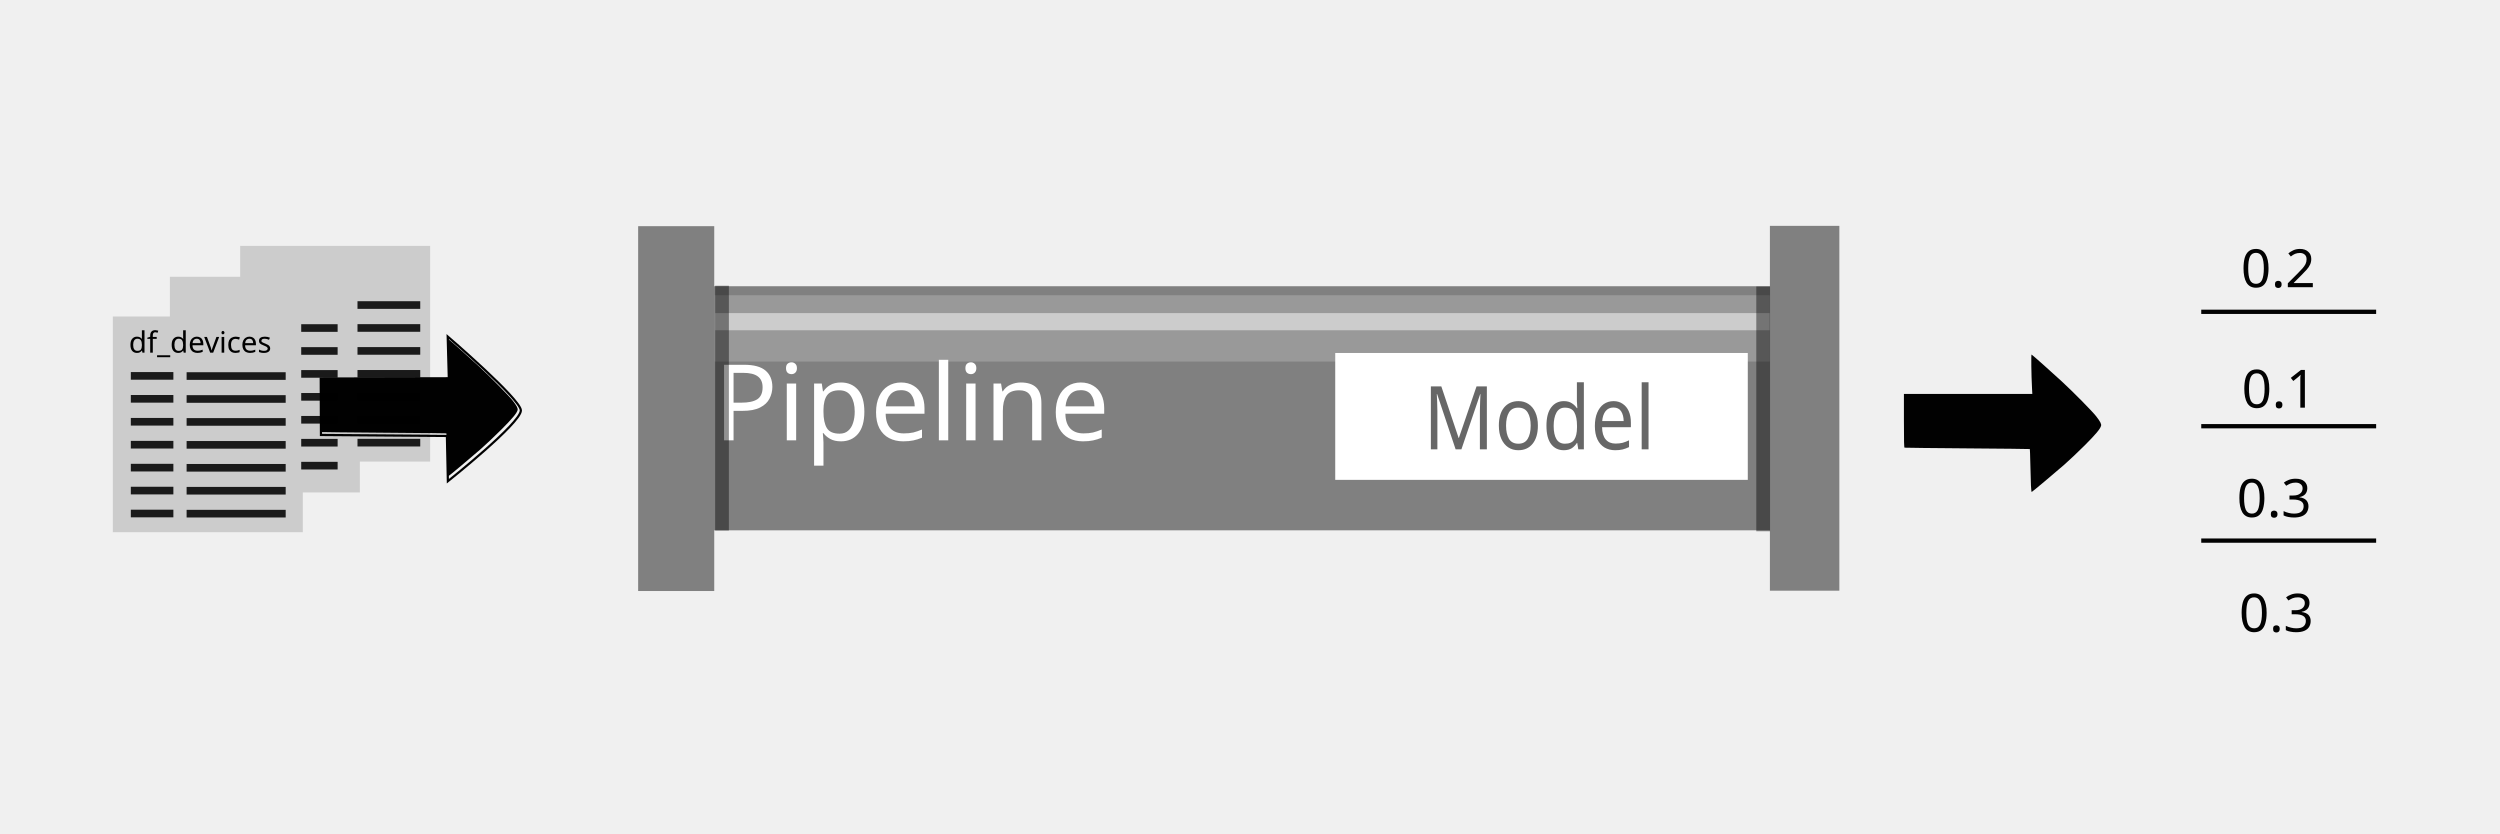
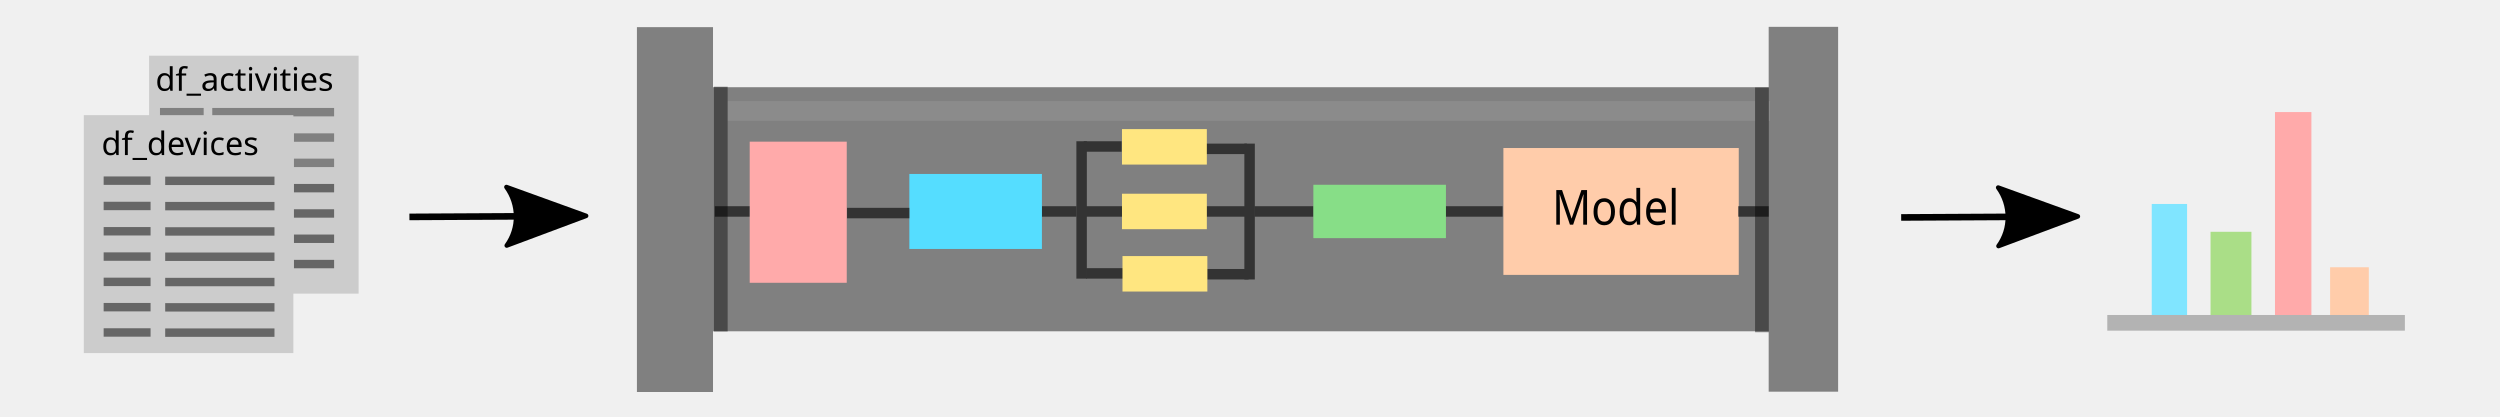
- <svg xmlns="http://www.w3.org/2000/svg" width="300mm" height="100mm" viewBox="0 0 300 100" version="1.1" id="svg16">
-   <defs id="defs10" />
-   <g id="layer1">
-     <rect style="fill:#cccccc;stroke-width:0.271" id="rect20-6" width="22.796" height="25.884" x="20.387" y="33.211" />
-     <rect style="fill:#cccccc;stroke-width:0.271" id="rect20-0" width="22.796" height="25.884" x="28.821" y="29.506" />
-     <rect style="fill:#808080;stroke-width:0.229" id="rect18" width="127.278" height="29.29" x="85.491" y="34.349" />
-     <rect style="fill:#cccccc;stroke-width:0.271" id="rect20" width="22.796" height="25.884" x="13.54" y="37.98" />
-     <rect style="fill:#1a1a1a;stroke-width:0.142" id="rect29-35" width="11.889" height="0.917" x="22.393" y="61.181" />
-     <rect style="fill:#808080;stroke-width:0.233" id="rect87" width="9.131" height="43.781" x="76.578" y="27.141" />
-     <rect style="fill:#808080;stroke-width:0.222" id="rect87-6" width="8.334" height="43.781" x="212.388" y="27.103" />
-     <rect style="fill:#1a1a1a;stroke-width:0.093" id="rect29-35-3" width="5.106" height="0.917" x="15.699" y="61.163" />
-     <rect style="fill:#1a1a1a;stroke-width:0.093" id="rect29-35-3-6" width="5.106" height="0.917" x="15.699" y="58.411" />
-     <rect style="fill:#1a1a1a;stroke-width:0.093" id="rect29-35-3-7" width="5.106" height="0.917" x="15.699" y="55.658" />
-     <rect style="fill:#1a1a1a;stroke-width:0.093" id="rect29-35-3-5" width="5.106" height="0.917" x="15.699" y="52.906" />
-     <rect style="fill:#1a1a1a;stroke-width:0.093" id="rect29-35-3-3" width="5.106" height="0.917" x="15.699" y="50.153" />
-     <rect style="fill:#1a1a1a;stroke-width:0.093" id="rect29-35-3-56" width="5.106" height="0.917" x="15.699" y="47.401" />
-     <rect style="fill:#1a1a1a;stroke-width:0.093" id="rect29-35-3-2" width="5.106" height="0.917" x="15.699" y="44.649" />
-     <rect style="fill:#1a1a1a;stroke-width:0.142" id="rect29-35-9" width="11.889" height="0.917" x="22.393" y="58.429" />
-     <rect style="fill:#1a1a1a;stroke-width:0.142" id="rect29-35-1" width="11.889" height="0.917" x="22.393" y="52.924" />
-     <rect style="fill:#1a1a1a;stroke-width:0.142" id="rect29-35-2" width="11.889" height="0.917" x="22.393" y="47.419" />
-     <rect style="fill:#1a1a1a;stroke-width:0.142" id="rect29-35-7" width="11.889" height="0.917" x="22.393" y="44.667" />
-     <rect style="fill:#1a1a1a;stroke-width:0.142" id="rect29-35-0" width="11.889" height="0.917" x="22.393" y="50.172" />
-     <rect style="fill:#1a1a1a;stroke-width:0.142" id="rect29-35-93" width="11.889" height="0.917" x="22.393" y="55.677" />
-     <text xml:space="preserve" style="font-style:normal;font-weight:normal;font-size:3.528px;line-height:1.25;font-family:sans-serif;fill:#000000;fill-opacity:1;stroke:none;stroke-width:0.265" x="15.465" y="42.322" id="text3479">
-       <tspan id="tspan3477" x="15.465" y="42.322" style="font-size:3.528px;stroke-width:0.265">df_devices</tspan>
-     </text>
-     <rect style="fill:#1a1a1a;stroke-width:0.086" id="rect29-35-6" width="4.369" height="0.917" x="36.146" y="55.42" />
-     <rect style="fill:#1a1a1a;stroke-width:0.086" id="rect29-35-9-2" width="4.369" height="0.917" x="36.146" y="52.667" />
-     <rect style="fill:#1a1a1a;stroke-width:0.086" id="rect29-35-1-6" width="4.369" height="0.917" x="36.146" y="47.163" />
-     <rect style="fill:#1a1a1a;stroke-width:0.086" id="rect29-35-2-1" width="4.369" height="0.917" x="36.146" y="41.658" />
-     <rect style="fill:#1a1a1a;stroke-width:0.086" id="rect29-35-7-8" width="4.369" height="0.917" x="36.146" y="38.905" />
-     <rect style="fill:#1a1a1a;stroke-width:0.086" id="rect29-35-0-7" width="4.369" height="0.917" x="36.146" y="44.41" />
-     <rect style="fill:#1a1a1a;stroke-width:0.086" id="rect29-35-93-9" width="4.369" height="0.917" x="36.146" y="49.915" />
-     <rect style="fill:#1a1a1a;stroke-width:0.113" id="rect29-35-20" width="7.53" height="0.917" x="42.899" y="52.66" />
-     <rect style="fill:#1a1a1a;stroke-width:0.113" id="rect29-35-9-23" width="7.53" height="0.917" x="42.899" y="49.908" />
-     <rect style="fill:#1a1a1a;stroke-width:0.113" id="rect29-35-1-7" width="7.53" height="0.917" x="42.899" y="44.403" />
-     <rect style="fill:#1a1a1a;stroke-width:0.113" id="rect29-35-2-5" width="7.53" height="0.917" x="42.899" y="38.898" />
-     <rect style="fill:#1a1a1a;stroke-width:0.113" id="rect29-35-7-9" width="7.53" height="0.917" x="42.899" y="36.146" />
-     <rect style="fill:#1a1a1a;stroke-width:0.113" id="rect29-35-0-2" width="7.53" height="0.917" x="42.899" y="41.651" />
-     <rect style="fill:#1a1a1a;stroke-width:0.113" id="rect29-35-93-2" width="7.53" height="0.917" x="42.899" y="47.156" />
-   </g>
-   <g id="layer2" style="opacity:0.996">
-     <path style="fill:none;stroke:#000000;stroke-width:0.265px;stroke-linecap:butt;stroke-linejoin:miter;stroke-opacity:1" d="m 38.49,45.425 15.37,-0.033 -0.135,-5.009 c 0,0 8.778,7.539 8.779,8.872 0.001,1.52 -8.76,8.492 -8.76,8.492 l -0.115,-5.433 -15.114,-0.118 z" id="path121" />
-     <path style="fill:#000000;stroke-width:0.062" d="m 53.697,56.41 c -0.02,-0.422 -0.052,-1.579 -0.073,-2.572 -0.02,-0.993 -0.048,-1.817 -0.061,-1.831 -0.014,-0.014 -3.384,-0.051 -7.49,-0.082 -4.106,-0.032 -7.5,-0.069 -7.543,-0.084 -0.061,-0.021 -0.078,-0.724 -0.078,-3.238 v -3.211 h 7.704 7.704 l -0.037,-0.701 c -0.084,-1.577 -0.117,-4.051 -0.054,-4.027 0.079,0.029 2.409,2.101 3.628,3.226 1.383,1.277 3.663,3.589 4.125,4.184 0.491,0.631 0.643,0.924 0.59,1.136 -0.094,0.375 -0.638,1.026 -1.968,2.356 -0.774,0.773 -1.883,1.822 -2.466,2.331 -1.16,1.013 -3.808,3.232 -3.892,3.261 -0.029,0.01 -0.069,-0.326 -0.088,-0.748 z" id="path123" />
-     <path style="fill:#000000;stroke-width:0.062" d="m 243.715,58.29 c -0.02,-0.422 -0.052,-1.579 -0.073,-2.572 -0.02,-0.993 -0.048,-1.817 -0.061,-1.831 -0.014,-0.014 -3.384,-0.051 -7.49,-0.082 -4.106,-0.032 -7.5,-0.069 -7.543,-0.084 -0.061,-0.021 -0.078,-0.724 -0.078,-3.238 v -3.211 h 7.704 7.704 l -0.037,-0.701 c -0.084,-1.577 -0.117,-4.051 -0.054,-4.027 0.079,0.029 2.409,2.101 3.628,3.226 1.383,1.277 3.663,3.589 4.125,4.184 0.491,0.631 0.643,0.924 0.59,1.136 -0.094,0.375 -0.638,1.026 -1.968,2.356 -0.774,0.773 -1.883,1.822 -2.466,2.331 -1.16,1.013 -3.808,3.232 -3.892,3.261 -0.029,0.01 -0.069,-0.326 -0.088,-0.748 z" id="path123-4" />
-     <rect style="opacity:0.996;fill:#000000;stroke-width:0.18" id="rect145-1" width="20.988" height="0.514" x="264.149" y="37.16" />
-     <rect style="opacity:0.996;fill:#000000;stroke-width:0.18" id="rect145-0" width="20.988" height="0.514" x="264.149" y="50.888" />
-     <rect style="opacity:0.996;fill:#000000;stroke-width:0.18" id="rect145-6" width="20.988" height="0.514" x="264.149" y="64.616" />
-     <text xml:space="preserve" style="font-style:normal;font-weight:normal;font-size:6.35px;line-height:1.25;font-family:sans-serif;opacity:0.996;fill:#000000;fill-opacity:1;stroke:none;stroke-width:0.265" x="268.91" y="34.465" id="text268-9">
-       <tspan id="tspan266-4" x="268.91" y="34.465" style="font-size:6.35px;stroke-width:0.265">0.2</tspan>
-     </text>
-     <text xml:space="preserve" style="font-style:normal;font-weight:normal;font-size:6.35px;line-height:1.25;font-family:sans-serif;opacity:0.996;fill:#000000;fill-opacity:1;stroke:none;stroke-width:0.265" x="269.004" y="48.922" id="text268-90">
-       <tspan id="tspan266-9" x="269.004" y="48.922" style="font-size:6.35px;stroke-width:0.265">0.1</tspan>
-     </text>
-     <text xml:space="preserve" style="font-style:normal;font-weight:normal;font-size:6.35px;line-height:1.25;font-family:sans-serif;opacity:0.996;fill:#000000;fill-opacity:1;stroke:none;stroke-width:0.265" x="268.413" y="62.039" id="text268-1">
-       <tspan id="tspan266-7" x="268.413" y="62.039" style="font-size:6.35px;stroke-width:0.265">0.3</tspan>
-     </text>
-     <text xml:space="preserve" style="font-style:normal;font-weight:normal;font-size:6.35px;line-height:1.25;font-family:sans-serif;opacity:0.996;fill:#000000;fill-opacity:1;stroke:none;stroke-width:0.265" x="268.685" y="75.802" id="text268-7">
-       <tspan id="tspan266-1" x="268.685" y="75.802" style="font-size:6.35px;stroke-width:0.265">0.3</tspan>
-     </text>
-     <rect style="fill:#999999;stroke-width:0.33" id="rect350" width="126.601" height="7.954" x="85.774" y="35.431" />
-     <text xml:space="preserve" style="font-style:normal;font-weight:normal;font-size:12.7px;line-height:1.25;font-family:sans-serif;fill:#000000;fill-opacity:1;stroke:none;stroke-width:0.265" x="85.651" y="52.835" id="text337">
-       <tspan id="tspan335" x="85.651" y="52.835" style="font-style:normal;font-variant:normal;font-weight:normal;font-stretch:normal;font-size:12.7px;font-family:'SauceCodePro Nerd Font';-inkscape-font-specification:'SauceCodePro Nerd Font';fill:#ffffff;stroke-width:0.265">Pipeline</tspan>
-     </text>
-     <rect style="opacity:0.996;fill:#cccccc;stroke-width:0.168" id="rect350-7" width="126.528" height="2.057" x="85.825" y="37.572" />
-   </g>
-   <g id="layer3" style="opacity:0.43">
-     <rect style="opacity:0.996;fill:#000000;stroke-width:0.293" id="rect370" width="1.647" height="29.373" x="85.818" y="34.288" />
-     <rect style="opacity:0.996;fill:#000000;stroke-width:0.293" id="rect370-2" width="1.65" height="29.373" x="210.755" y="34.381" />
-   </g>
-   <g id="layer4">
-     <g id="g368" transform="matrix(0.8921717,0,0,1,15.04109,1.346847)" style="opacity:0.996">
-       <rect style="fill:#ffffff;stroke-width:0.218" id="rect339" width="55.49" height="15.226" x="162.734" y="41.011" />
-       <text xml:space="preserve" style="font-style:normal;font-weight:normal;font-size:10.583px;line-height:1.25;font-family:sans-serif;fill:#000000;fill-opacity:1;stroke:none;stroke-width:0.265" x="174.568" y="52.57" id="text343">
-         <tspan id="tspan341" x="174.568" y="52.57" style="fill:#666666;stroke-width:0.265">Model</tspan>
+ <svg xmlns="http://www.w3.org/2000/svg" width="300mm" height="50mm" viewBox="0 0 300 50" version="1.1" id="svg16">
+   <defs id="defs10">
+     <marker style="overflow:visible" id="Arrow2Lend" refX="0" refY="0" orient="auto">
+       <path transform="matrix(-1.1,0,0,-1.1,-1.1,0)" d="M 8.719,4.034 -2.207,0.016 8.719,-4.002 c -1.745,2.372 -1.735,5.617 -6e-7,8.035 z" style="fill:#000000;fill-opacity:1;fill-rule:evenodd;stroke:#000000;stroke-width:0.625;stroke-linejoin:round;stroke-opacity:1" id="path949" />
+     </marker>
+     <marker style="overflow:visible" id="Arrow1Lend" refX="0" refY="0" orient="auto">
+       <path transform="matrix(-0.8,0,0,-0.8,-10,0)" style="fill:#000000;fill-opacity:1;fill-rule:evenodd;stroke:#000000;stroke-width:1pt;stroke-opacity:1" d="M 0,0 5,-5 -12.5,0 5,5 Z" id="path931" />
+     </marker>
+     <marker style="overflow:visible" id="Arrow2Lend-7" refX="0" refY="0" orient="auto">
+       <path transform="matrix(-1.1,0,0,-1.1,-1.1,0)" d="M 8.719,4.034 -2.207,0.016 8.719,-4.002 c -1.745,2.372 -1.735,5.617 -6e-7,8.035 z" style="fill:#000000;fill-opacity:1;fill-rule:evenodd;stroke:#000000;stroke-width:0.625;stroke-linejoin:round;stroke-opacity:1" id="path949-5" />
+     </marker>
+   </defs>
+   <g id="layer1" style="display:inline">
+     <rect style="fill:#cccccc;stroke-width:0.299" id="rect20-6" width="25.147" height="28.552" x="17.889" y="6.683" />
+     <rect style="fill:#808080;stroke-width:0.229" id="rect18" width="127.278" height="29.29" x="85.344" y="10.466" />
+     <rect style="fill:#808080;stroke-width:0.233" id="rect87" width="9.131" height="43.781" x="76.43" y="3.258" />
+     <rect style="fill:#808080;stroke-width:0.222" id="rect87-6" width="8.334" height="43.781" x="212.241" y="3.221" />
+     <rect style="fill:#666666;stroke-width:0.095" id="rect29-35-6" width="4.819" height="1.011" x="35.273" y="31.182" />
+     <rect style="fill:#666666;stroke-width:0.095" id="rect29-35-9-2" width="4.819" height="1.011" x="35.273" y="28.145" />
+     <rect style="fill:#666666;stroke-width:0.095" id="rect29-35-1-6" width="4.819" height="1.011" x="35.273" y="22.073" />
+     <rect style="fill:#808080;stroke-width:0.095" id="rect29-35-2-1" width="4.819" height="1.011" x="35.273" y="16.001" />
+     <rect style="fill:#808080;stroke-width:0.165" id="rect29-35-7-8" width="14.62" height="1.011" x="25.473" y="12.953" />
+     <rect style="display:inline;fill:#808080;stroke-width:0.099" id="rect29-35-7-8-3" width="5.243" height="1.011" x="19.197" y="12.953" />
+     <g id="g2746">
+       <rect style="fill:#cccccc;stroke-width:0.299" id="rect20" width="25.147" height="28.552" x="10.057" y="13.818" />
+       <g id="g2726">
+         <rect style="fill:#666666;stroke-width:0.157" id="rect29-35" width="13.114" height="1.011" x="19.823" y="39.411" />
+         <rect style="fill:#666666;stroke-width:0.103" id="rect29-35-3" width="5.632" height="1.011" x="12.438" y="39.391" />
+         <rect style="fill:#666666;stroke-width:0.103" id="rect29-35-3-6" width="5.632" height="1.011" x="12.438" y="36.355" />
+         <rect style="fill:#666666;stroke-width:0.103" id="rect29-35-3-7" width="5.632" height="1.011" x="12.438" y="33.319" />
+         <rect style="fill:#666666;stroke-width:0.103" id="rect29-35-3-5" width="5.632" height="1.011" x="12.438" y="30.283" />
+         <rect style="fill:#666666;stroke-width:0.103" id="rect29-35-3-3" width="5.632" height="1.011" x="12.438" y="27.247" />
+         <rect style="fill:#666666;stroke-width:0.103" id="rect29-35-3-56" width="5.632" height="1.011" x="12.438" y="24.21" />
+         <rect style="fill:#666666;stroke-width:0.103" id="rect29-35-3-2" width="5.632" height="1.011" x="12.438" y="21.174" />
+         <rect style="fill:#666666;stroke-width:0.157" id="rect29-35-9" width="13.114" height="1.011" x="19.823" y="36.375" />
+         <rect style="fill:#666666;stroke-width:0.157" id="rect29-35-1" width="13.114" height="1.011" x="19.823" y="30.303" />
+         <rect style="fill:#666666;stroke-width:0.157" id="rect29-35-2" width="13.114" height="1.011" x="19.823" y="24.23" />
+         <rect style="fill:#666666;stroke-width:0.157" id="rect29-35-7" width="13.114" height="1.011" x="19.823" y="21.194" />
+         <rect style="fill:#666666;stroke-width:0.157" id="rect29-35-0" width="13.114" height="1.011" x="19.823" y="27.267" />
+         <rect style="fill:#666666;stroke-width:0.157" id="rect29-35-93" width="13.114" height="1.011" x="19.823" y="33.339" />
+       </g>
+       <text xml:space="preserve" style="font-style:normal;font-weight:normal;font-size:3.891px;line-height:1.25;font-family:sans-serif;fill:#000000;fill-opacity:1;stroke:none;stroke-width:0.292" x="12.18" y="18.608" id="text3479">
+         <tspan id="tspan3477" x="12.18" y="18.608" style="font-size:3.891px;stroke-width:0.292">df_devices</tspan>
      </text>
    </g>
+     <rect style="fill:#808080;stroke-width:0.095" id="rect29-35-0-7" width="4.819" height="1.011" x="35.273" y="19.037" />
+     <rect style="fill:#666666;stroke-width:0.095" id="rect29-35-93-9" width="4.819" height="1.011" x="35.273" y="25.109" />
+     <text xml:space="preserve" style="font-style:normal;font-weight:normal;font-size:3.891px;line-height:1.25;font-family:sans-serif;display:inline;fill:#000000;fill-opacity:1;stroke:none;stroke-width:0.292" x="18.658" y="10.893" id="text3479-3">
+       <tspan id="tspan3477-6" x="18.658" y="10.893" style="font-size:3.891px;stroke-width:0.292">df_activities</tspan>
+     </text>
+     <path style="fill:none;stroke:#000000;stroke-width:0.794;stroke-linecap:butt;stroke-linejoin:miter;stroke-miterlimit:4;stroke-dasharray:none;stroke-opacity:1;marker-end:url(#Arrow2Lend)" d="M 49.13,26.029 69.278,25.923" id="path926" />
+     <path style="display:inline;fill:none;stroke:#000000;stroke-width:0.794;stroke-linecap:butt;stroke-linejoin:miter;stroke-miterlimit:4;stroke-dasharray:none;stroke-opacity:1;marker-end:url(#Arrow2Lend-7)" d="M 228.14,26.093 248.288,25.987" id="path926-3" />
+     <rect style="fill:#80e5ff;stroke:none;stroke-width:0.721;stroke-miterlimit:4;stroke-dasharray:none" id="rect1360" width="4.24" height="13.814" x="258.21" y="24.475" />
+     <rect style="fill:#aade87;stroke:none;stroke-width:0.794;stroke-miterlimit:4;stroke-dasharray:none" id="rect1362" width="4.907" height="10.474" x="265.265" y="27.815" />
+     <rect style="fill:#ffaaaa;stroke:none;stroke-width:0.794;stroke-miterlimit:4;stroke-dasharray:none" id="rect1364" width="4.37" height="24.842" x="272.998" y="13.448" />
+     <rect style="fill:#ffccaa;stroke:none;stroke-width:0.794;stroke-miterlimit:4;stroke-dasharray:none;fill-opacity:1" id="rect1366" width="4.645" height="6.217" x="279.612" y="32.072" />
+     <rect style="fill:#b3b3b3;stroke:none;stroke-width:0.802;stroke-miterlimit:4;stroke-dasharray:none" id="rect1358" width="35.712" height="1.881" x="252.873" y="37.799" />
  </g>
-   <g id="layer5" style="display:inline;opacity:0.615" />
+   <g id="layer4" style="display:inline">
+     <rect style="fill:#333333;stroke:none;stroke-width:0.154;stroke-miterlimit:4;stroke-dasharray:none;stroke-opacity:1" id="rect940" width="6.875" height="1.257" x="173.438" y="24.746" />
+     <rect style="display:inline;fill:#333333;stroke:none;stroke-width:0.157;stroke-miterlimit:4;stroke-dasharray:none;stroke-opacity:1" id="rect940-3" width="7.107" height="1.257" x="150.514" y="24.746" />
+     <rect style="fill:#87de87;stroke:none;stroke-width:0.156;stroke-miterlimit:4;stroke-dasharray:none;stroke-opacity:1" id="rect938" width="15.908" height="6.404" x="157.604" y="22.172" />
+     <rect style="opacity:0.996;fill:#ffccaa;stroke:none;stroke-width:0.156;stroke-miterlimit:4;stroke-dasharray:none;stroke-opacity:1" id="rect339" width="28.244" height="15.226" x="180.408" y="17.762" />
+     <text xml:space="preserve" style="font-style:normal;font-weight:normal;font-size:5.477px;line-height:1.25;font-family:sans-serif;opacity:0.996;fill:#000000;fill-opacity:1;stroke:none;stroke-width:0.137;" x="197.189" y="25.469" id="text343" transform="scale(0.9445484,1.058707)">
+       <tspan id="tspan341" x="197.189" y="25.469" style="fill:#000000;stroke-width:0.137;">Model</tspan>
+     </text>
+     <rect style="display:inline;fill:#333333;stroke:none;stroke-width:0.112;stroke-miterlimit:4;stroke-dasharray:none;stroke-opacity:1" id="rect940-6" width="3.645" height="1.257" x="208.602" y="24.746" />
+     <rect style="display:inline;fill:#333333;stroke:none;stroke-width:0.12;stroke-miterlimit:4;stroke-dasharray:none;stroke-opacity:1" id="rect940-3-5" width="4.16" height="1.257" x="125.028" y="24.746" />
+     <rect style="display:inline;fill:#333333;stroke:none;stroke-width:0.239;stroke-miterlimit:4;stroke-dasharray:none;stroke-opacity:1" id="rect940-3-5-6" width="16.488" height="1.257" x="-33.437" y="129.165" transform="rotate(-90)" />
+     <rect style="display:inline;fill:#333333;stroke:none;stroke-width:0.237;stroke-miterlimit:4;stroke-dasharray:none;stroke-opacity:1" id="rect940-3-5-6-2" width="16.304" height="1.257" x="-33.537" y="149.322" transform="rotate(-90)" />
+     <rect style="display:inline;fill:#333333;stroke:none;stroke-width:0.125;stroke-miterlimit:4;stroke-dasharray:none;stroke-opacity:1" id="rect940-3-5-9" width="4.548" height="1.257" x="130.267" y="24.746" />
+     <rect style="display:inline;fill:#333333;stroke:none;stroke-width:0.133;stroke-miterlimit:4;stroke-dasharray:none;stroke-opacity:1" id="rect940-3-5-1" width="5.142" height="1.257" x="130.331" y="32.179" />
+     <rect style="display:inline;fill:#333333;stroke:none;stroke-width:0.131;stroke-miterlimit:4;stroke-dasharray:none;stroke-opacity:1" id="rect940-3-5-2" width="4.977" height="1.257" x="144.86" y="32.278" />
+     <rect style="display:inline;fill:#333333;stroke:none;stroke-width:0.129;stroke-miterlimit:4;stroke-dasharray:none;stroke-opacity:1" id="rect940-3-5-7" width="4.836" height="1.257" x="144.757" y="24.746" />
+     <rect style="display:inline;fill:#333333;stroke:none;stroke-width:0.137;stroke-miterlimit:4;stroke-dasharray:none;stroke-opacity:1" id="rect940-3-5-0" width="5.46" height="1.257" x="144.164" y="17.233" />
+     <rect style="display:inline;fill:#333333;stroke:none;stroke-width:0.125;stroke-miterlimit:4;stroke-dasharray:none;stroke-opacity:1" id="rect940-3-5-93" width="4.551" height="1.257" x="130.047" y="16.95" />
+     <rect style="display:inline;fill:#55ddff;stroke:none;stroke-width:0.184;stroke-miterlimit:4;stroke-dasharray:none;stroke-opacity:1" id="rect938-6" width="15.908" height="9.001" x="109.121" y="20.874" />
+     <rect style="display:inline;fill:#333333;stroke:none;stroke-width:0.161;stroke-miterlimit:4;stroke-dasharray:none;stroke-opacity:1" id="rect940-3-5-9-0" width="7.475" height="1.257" x="101.645" y="24.94" />
+     <rect style="display:inline;fill:#ffaaaa;stroke:none;stroke-width:0.216;stroke-miterlimit:4;stroke-dasharray:none;stroke-opacity:1" id="rect938-6-6" width="11.645" height="16.935" x="89.964" y="16.999" />
+     <rect style="display:inline;fill:#333333;stroke:none;stroke-width:0.12;stroke-miterlimit:4;stroke-dasharray:none;stroke-opacity:1" id="rect940-3-5-9-0-2" width="4.16" height="1.257" x="85.784" y="24.746" />
+     <rect style="display:inline;fill:#ffe680;stroke:none;stroke-width:0.101;stroke-miterlimit:4;stroke-dasharray:none;stroke-opacity:1" id="rect938-3-5" width="10.183" height="4.256" x="134.638" y="23.247" />
+     <rect style="display:inline;fill:#ffe680;stroke:none;stroke-width:0.101;stroke-miterlimit:4;stroke-dasharray:none;stroke-opacity:1" id="rect938-3" width="10.183" height="4.256" x="134.638" y="15.493" />
+     <rect style="display:inline;fill:#ffe680;stroke:none;stroke-width:0.101;stroke-miterlimit:4;stroke-dasharray:none;stroke-opacity:1" id="rect938-3-3" width="10.183" height="4.256" x="134.699" y="30.729" />
+   </g>
+   <g id="layer3" style="display:inline;opacity:0.43">
+     <rect style="display:inline;opacity:0.996;fill:#999999;stroke-width:0.18" id="rect350" width="126.601" height="2.374" x="85.807" y="12.131" />
+     <rect style="opacity:0.996;fill:#000000;stroke-width:0.293" id="rect370" width="1.647" height="29.373" x="85.671" y="10.405" />
+     <rect style="opacity:0.996;fill:#000000;stroke-width:0.293" id="rect370-2" width="1.65" height="29.373" x="210.608" y="10.498" />
+   </g>
</svg>
